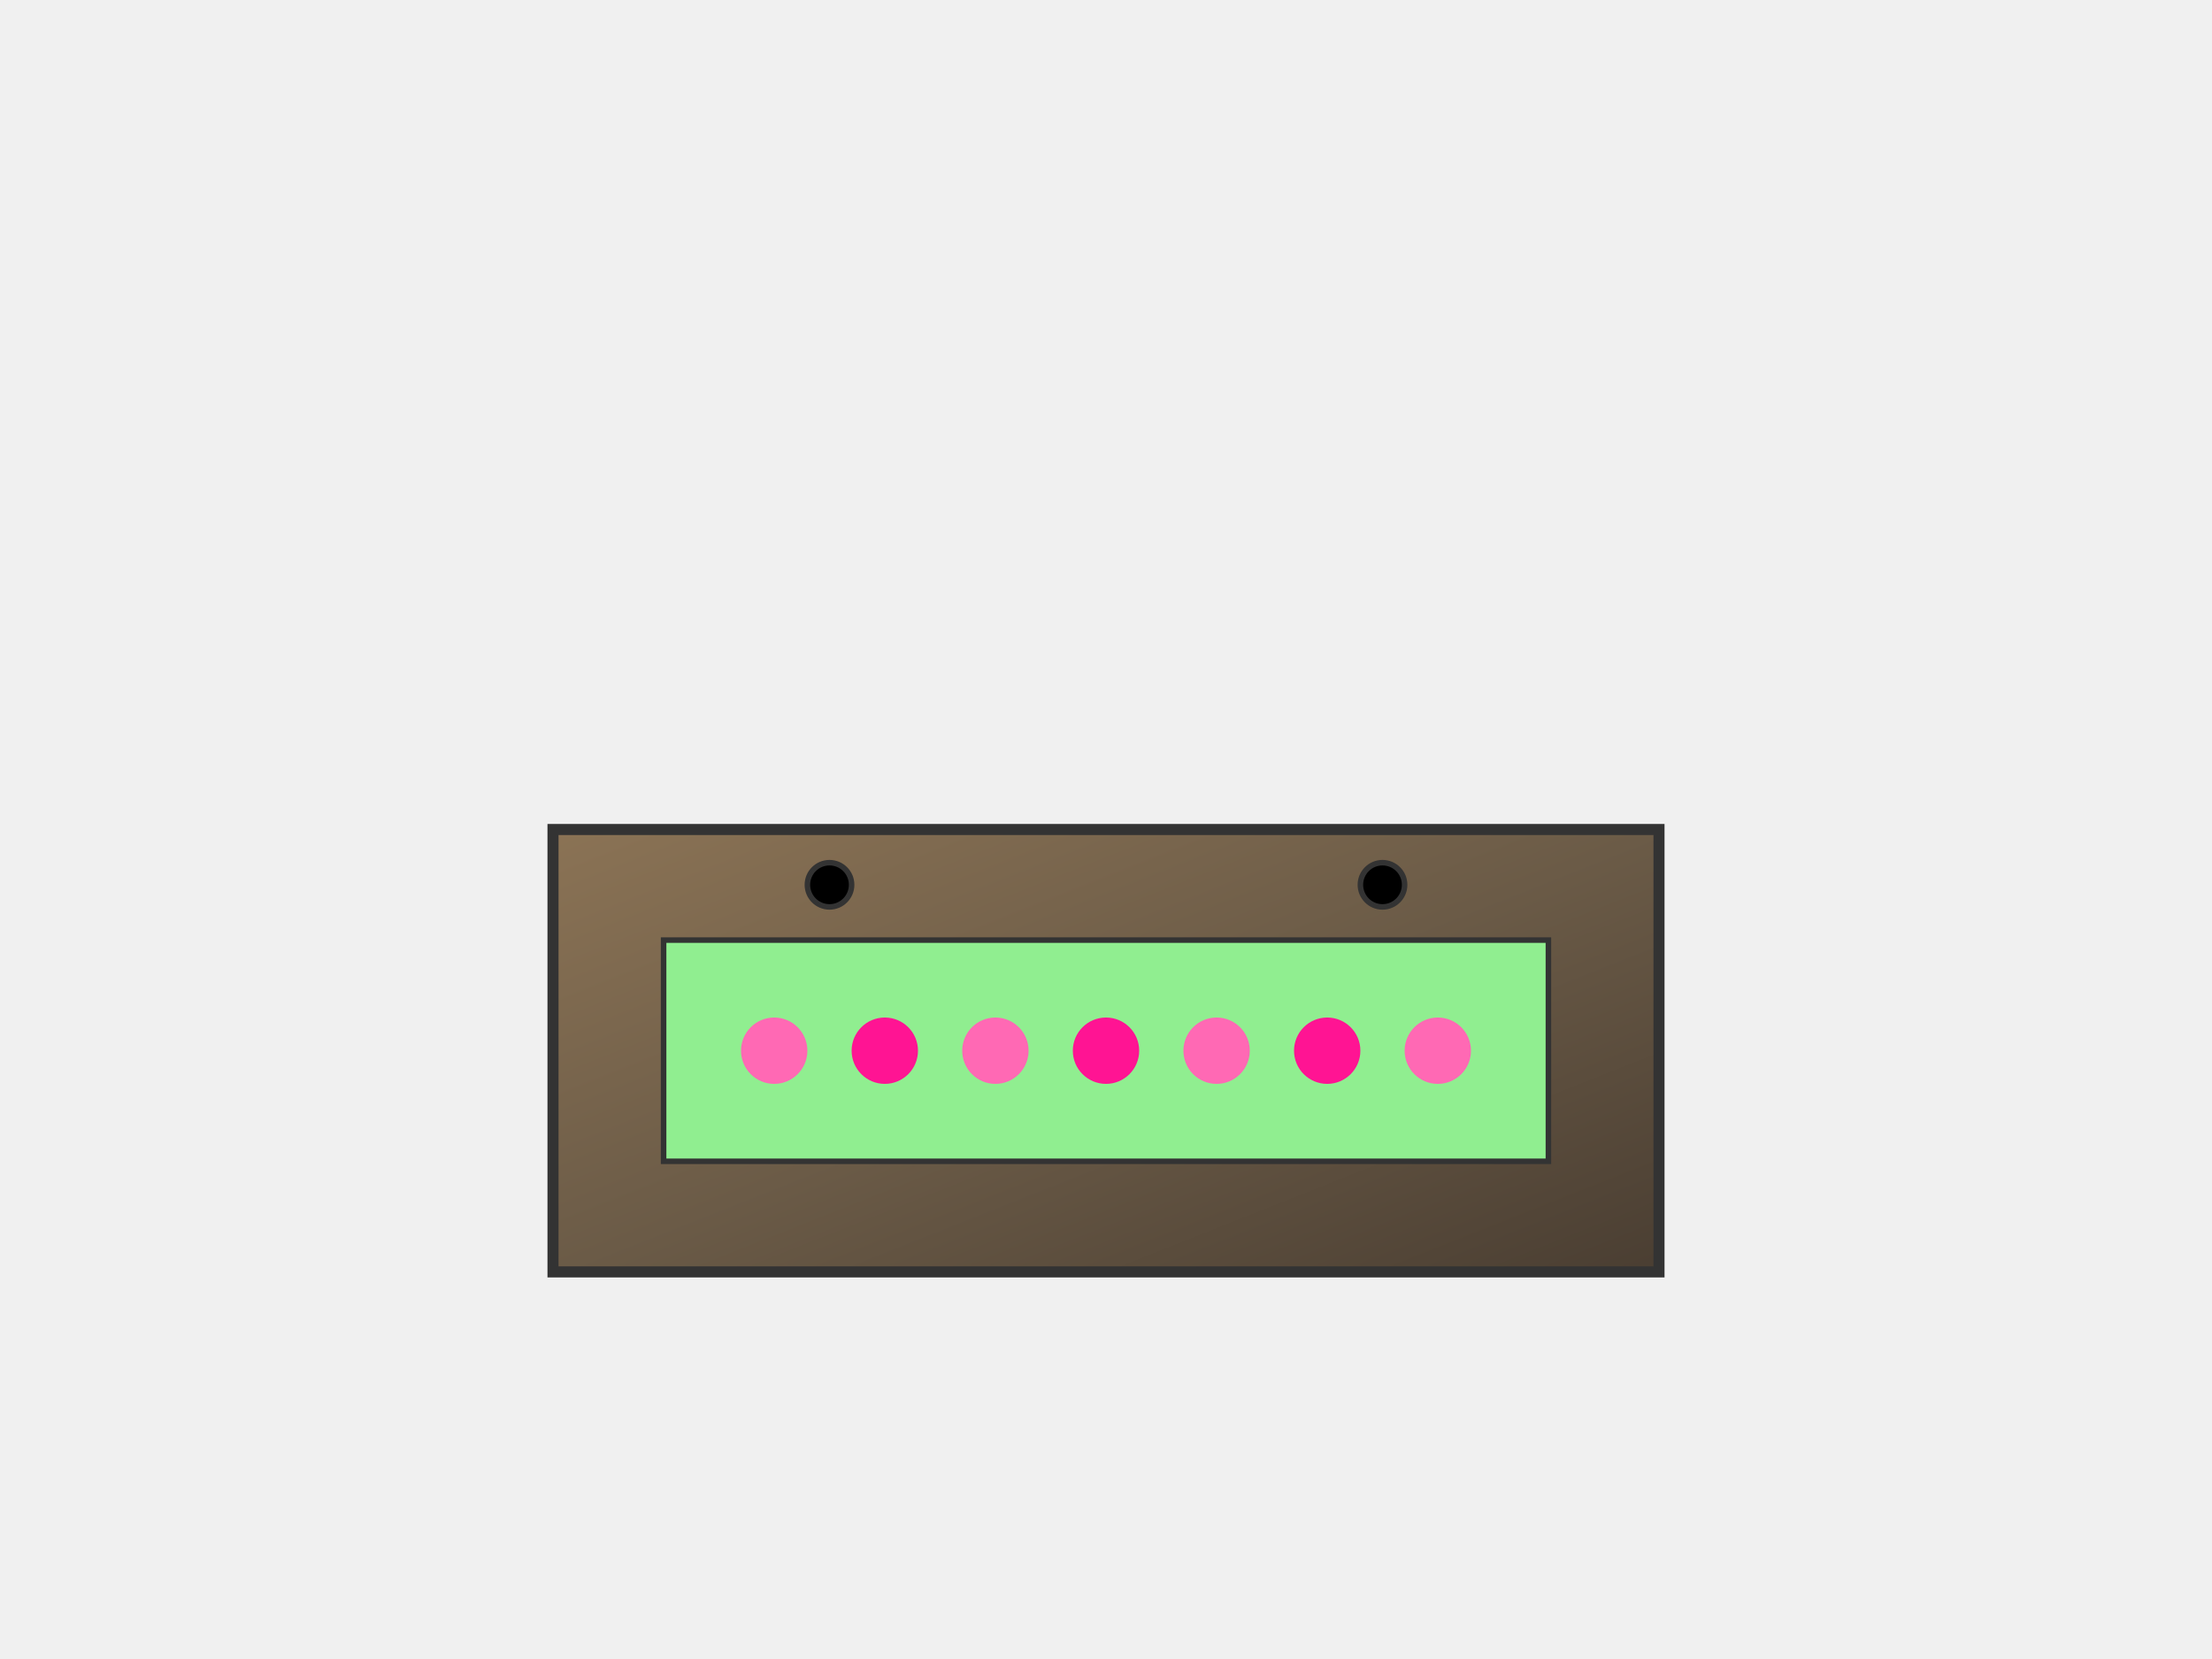
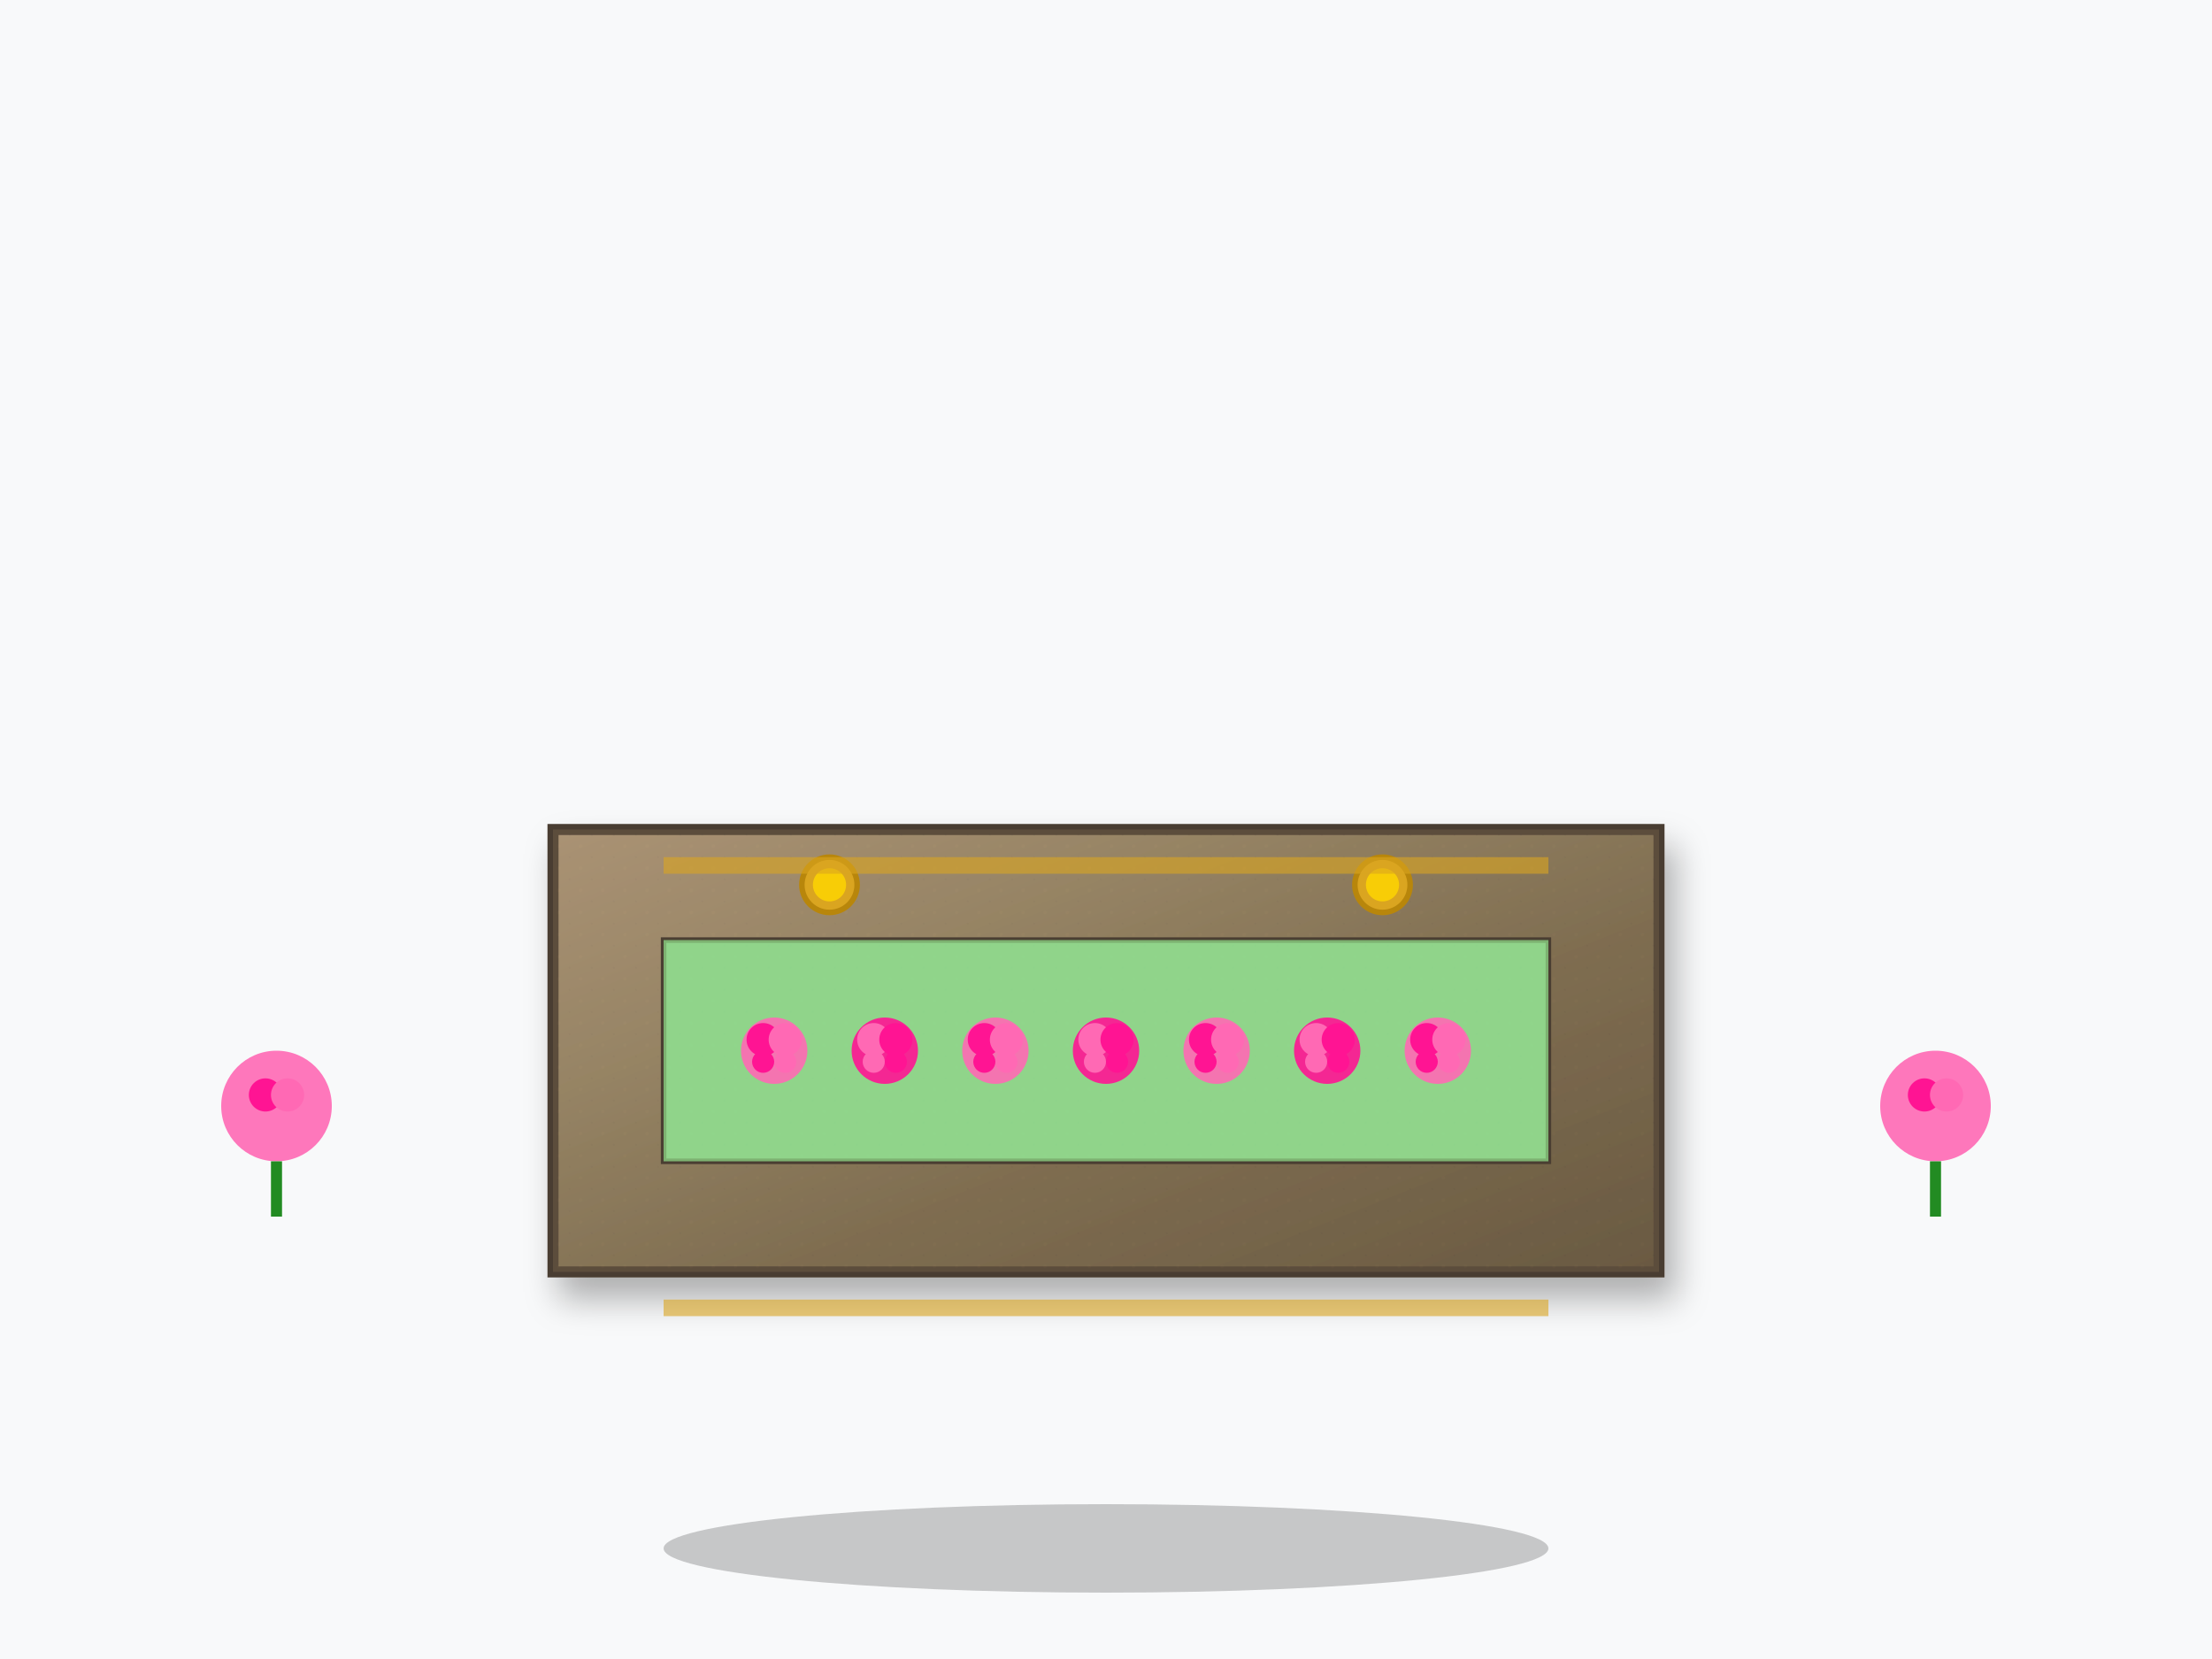
<svg xmlns="http://www.w3.org/2000/svg" width="400" height="300" viewBox="0 0 400 300">
  <defs>
    <linearGradient id="flowerGranite" x1="0%" y1="0%" x2="100%" y2="100%">
-       <stop offset="0%" style="stop-color:#8B7355;stop-opacity:1" />
-       <stop offset="50%" style="stop-color:#6B5B47;stop-opacity:1" />
-       <stop offset="100%" style="stop-color:#4A3E32;stop-opacity:1" />
+       <stop offset="0%" style="stop-color:#B8A082;stop-opacity:1" />
+       <stop offset="30%" style="stop-color:#9B8B6B;stop-opacity:1" />
+       <stop offset="60%" style="stop-color:#7A6B4F;stop-opacity:1" />
+       <stop offset="100%" style="stop-color:#5C4F3A;stop-opacity:1" />
    </linearGradient>
+     <pattern id="flowerTexture" patternUnits="userSpaceOnUse" width="4" height="4">
+       <rect width="4" height="4" fill="#8B7355" />
+       <circle cx="1" cy="1" r="0.3" fill="#A68B5B" opacity="0.3" />
+       <circle cx="3" cy="3" r="0.2" fill="#6B5B47" opacity="0.4" />
+     </pattern>
+     <filter id="flowerShadow" x="-20%" y="-20%" width="140%" height="140%">
+       <feDropShadow dx="2" dy="4" stdDeviation="3" flood-color="#000" flood-opacity="0.3" />
+     </filter>
  </defs>
-   <rect width="400" height="300" fill="#f0f0f0" />
-   <rect x="100" y="150" width="200" height="80" fill="url(#flowerGranite)" stroke="#333" stroke-width="2" />
-   <rect x="120" y="170" width="160" height="40" fill="#90EE90" stroke="#333" stroke-width="1" />
-   <circle cx="140" cy="190" r="6" fill="#ff69b4" />
-   <circle cx="160" cy="190" r="6" fill="#ff1493" />
-   <circle cx="180" cy="190" r="6" fill="#ff69b4" />
-   <circle cx="200" cy="190" r="6" fill="#ff1493" />
-   <circle cx="220" cy="190" r="6" fill="#ff69b4" />
-   <circle cx="240" cy="190" r="6" fill="#ff1493" />
-   <circle cx="260" cy="190" r="6" fill="#ff69b4" />
-   <circle cx="150" cy="160" r="4" fill="#gold" stroke="#333" stroke-width="1" />
-   <circle cx="250" cy="160" r="4" fill="#gold" stroke="#333" stroke-width="1" />
+   <rect width="400" height="300" fill="#f8f9fa" />
+   <ellipse cx="200" cy="280" rx="80" ry="8" fill="#000" opacity="0.2" />
+   <rect x="100" y="150" width="200" height="80" fill="url(#flowerGranite)" stroke="#4A3E32" stroke-width="2" filter="url(#flowerShadow)" />
+   <rect x="100" y="150" width="200" height="80" fill="url(#flowerTexture)" opacity="0.3" />
+   <rect x="120" y="170" width="160" height="40" fill="#8FBC8F" stroke="#4A3E32" stroke-width="1" />
+   <rect x="120" y="170" width="160" height="40" fill="#90EE90" opacity="0.7" />
+   <rect x="120" y="170" width="160" height="40" fill="url(#flowerTexture)" opacity="0.1" />
+   <g transform="translate(140, 190)">
+     <circle cx="0" cy="0" r="6" fill="#ff69b4" opacity="0.9" />
+     <circle cx="-2" cy="-2" r="3" fill="#ff1493" />
+     <circle cx="2" cy="-2" r="3" fill="#ff69b4" />
+     <circle cx="-2" cy="2" r="2" fill="#ff1493" />
+     <circle cx="2" cy="2" r="2" fill="#ff69b4" />
+   </g>
+   <g transform="translate(160, 190)">
+     <circle cx="0" cy="0" r="6" fill="#ff1493" opacity="0.9" />
+     <circle cx="-2" cy="-2" r="3" fill="#ff69b4" />
+     <circle cx="2" cy="-2" r="3" fill="#ff1493" />
+     <circle cx="-2" cy="2" r="2" fill="#ff69b4" />
+     <circle cx="2" cy="2" r="2" fill="#ff1493" />
+   </g>
+   <g transform="translate(180, 190)">
+     <circle cx="0" cy="0" r="6" fill="#ff69b4" opacity="0.9" />
+     <circle cx="-2" cy="-2" r="3" fill="#ff1493" />
+     <circle cx="2" cy="-2" r="3" fill="#ff69b4" />
+     <circle cx="-2" cy="2" r="2" fill="#ff1493" />
+     <circle cx="2" cy="2" r="2" fill="#ff69b4" />
+   </g>
+   <g transform="translate(200, 190)">
+     <circle cx="0" cy="0" r="6" fill="#ff1493" opacity="0.9" />
+     <circle cx="-2" cy="-2" r="3" fill="#ff69b4" />
+     <circle cx="2" cy="-2" r="3" fill="#ff1493" />
+     <circle cx="-2" cy="2" r="2" fill="#ff69b4" />
+     <circle cx="2" cy="2" r="2" fill="#ff1493" />
+   </g>
+   <g transform="translate(220, 190)">
+     <circle cx="0" cy="0" r="6" fill="#ff69b4" opacity="0.9" />
+     <circle cx="-2" cy="-2" r="3" fill="#ff1493" />
+     <circle cx="2" cy="-2" r="3" fill="#ff69b4" />
+     <circle cx="-2" cy="2" r="2" fill="#ff1493" />
+     <circle cx="2" cy="2" r="2" fill="#ff69b4" />
+   </g>
+   <g transform="translate(240, 190)">
+     <circle cx="0" cy="0" r="6" fill="#ff1493" opacity="0.9" />
+     <circle cx="-2" cy="-2" r="3" fill="#ff69b4" />
+     <circle cx="2" cy="-2" r="3" fill="#ff1493" />
+     <circle cx="-2" cy="2" r="2" fill="#ff69b4" />
+     <circle cx="2" cy="2" r="2" fill="#ff1493" />
+   </g>
+   <g transform="translate(260, 190)">
+     <circle cx="0" cy="0" r="6" fill="#ff69b4" opacity="0.9" />
+     <circle cx="-2" cy="-2" r="3" fill="#ff1493" />
+     <circle cx="2" cy="-2" r="3" fill="#ff69b4" />
+     <circle cx="-2" cy="2" r="2" fill="#ff1493" />
+     <circle cx="2" cy="2" r="2" fill="#ff69b4" />
+   </g>
+   <circle cx="150" cy="160" r="5" fill="#DAA520" stroke="#B8860B" stroke-width="1" />
+   <circle cx="150" cy="160" r="3" fill="#FFD700" opacity="0.8" />
+   <circle cx="250" cy="160" r="5" fill="#DAA520" stroke="#B8860B" stroke-width="1" />
+   <circle cx="250" cy="160" r="3" fill="#FFD700" opacity="0.8" />
+   <rect x="120" y="155" width="160" height="3" fill="#DAA520" opacity="0.6" />
+   <rect x="120" y="235" width="160" height="3" fill="#DAA520" opacity="0.6" />
+   <g transform="translate(50, 200)">
+     <circle cx="0" cy="0" r="10" fill="#ff69b4" opacity="0.9" />
+     <circle cx="-2" cy="-2" r="3" fill="#ff1493" />
+     <circle cx="2" cy="-2" r="3" fill="#ff69b4" />
+     <line x1="0" y1="10" x2="0" y2="20" stroke="#228B22" stroke-width="2" />
+   </g>
+   <g transform="translate(350, 200)">
+     <circle cx="0" cy="0" r="10" fill="#ff69b4" opacity="0.9" />
+     <circle cx="-2" cy="-2" r="3" fill="#ff1493" />
+     <circle cx="2" cy="-2" r="3" fill="#ff69b4" />
+     <line x1="0" y1="10" x2="0" y2="20" stroke="#228B22" stroke-width="2" />
+   </g>
</svg>
